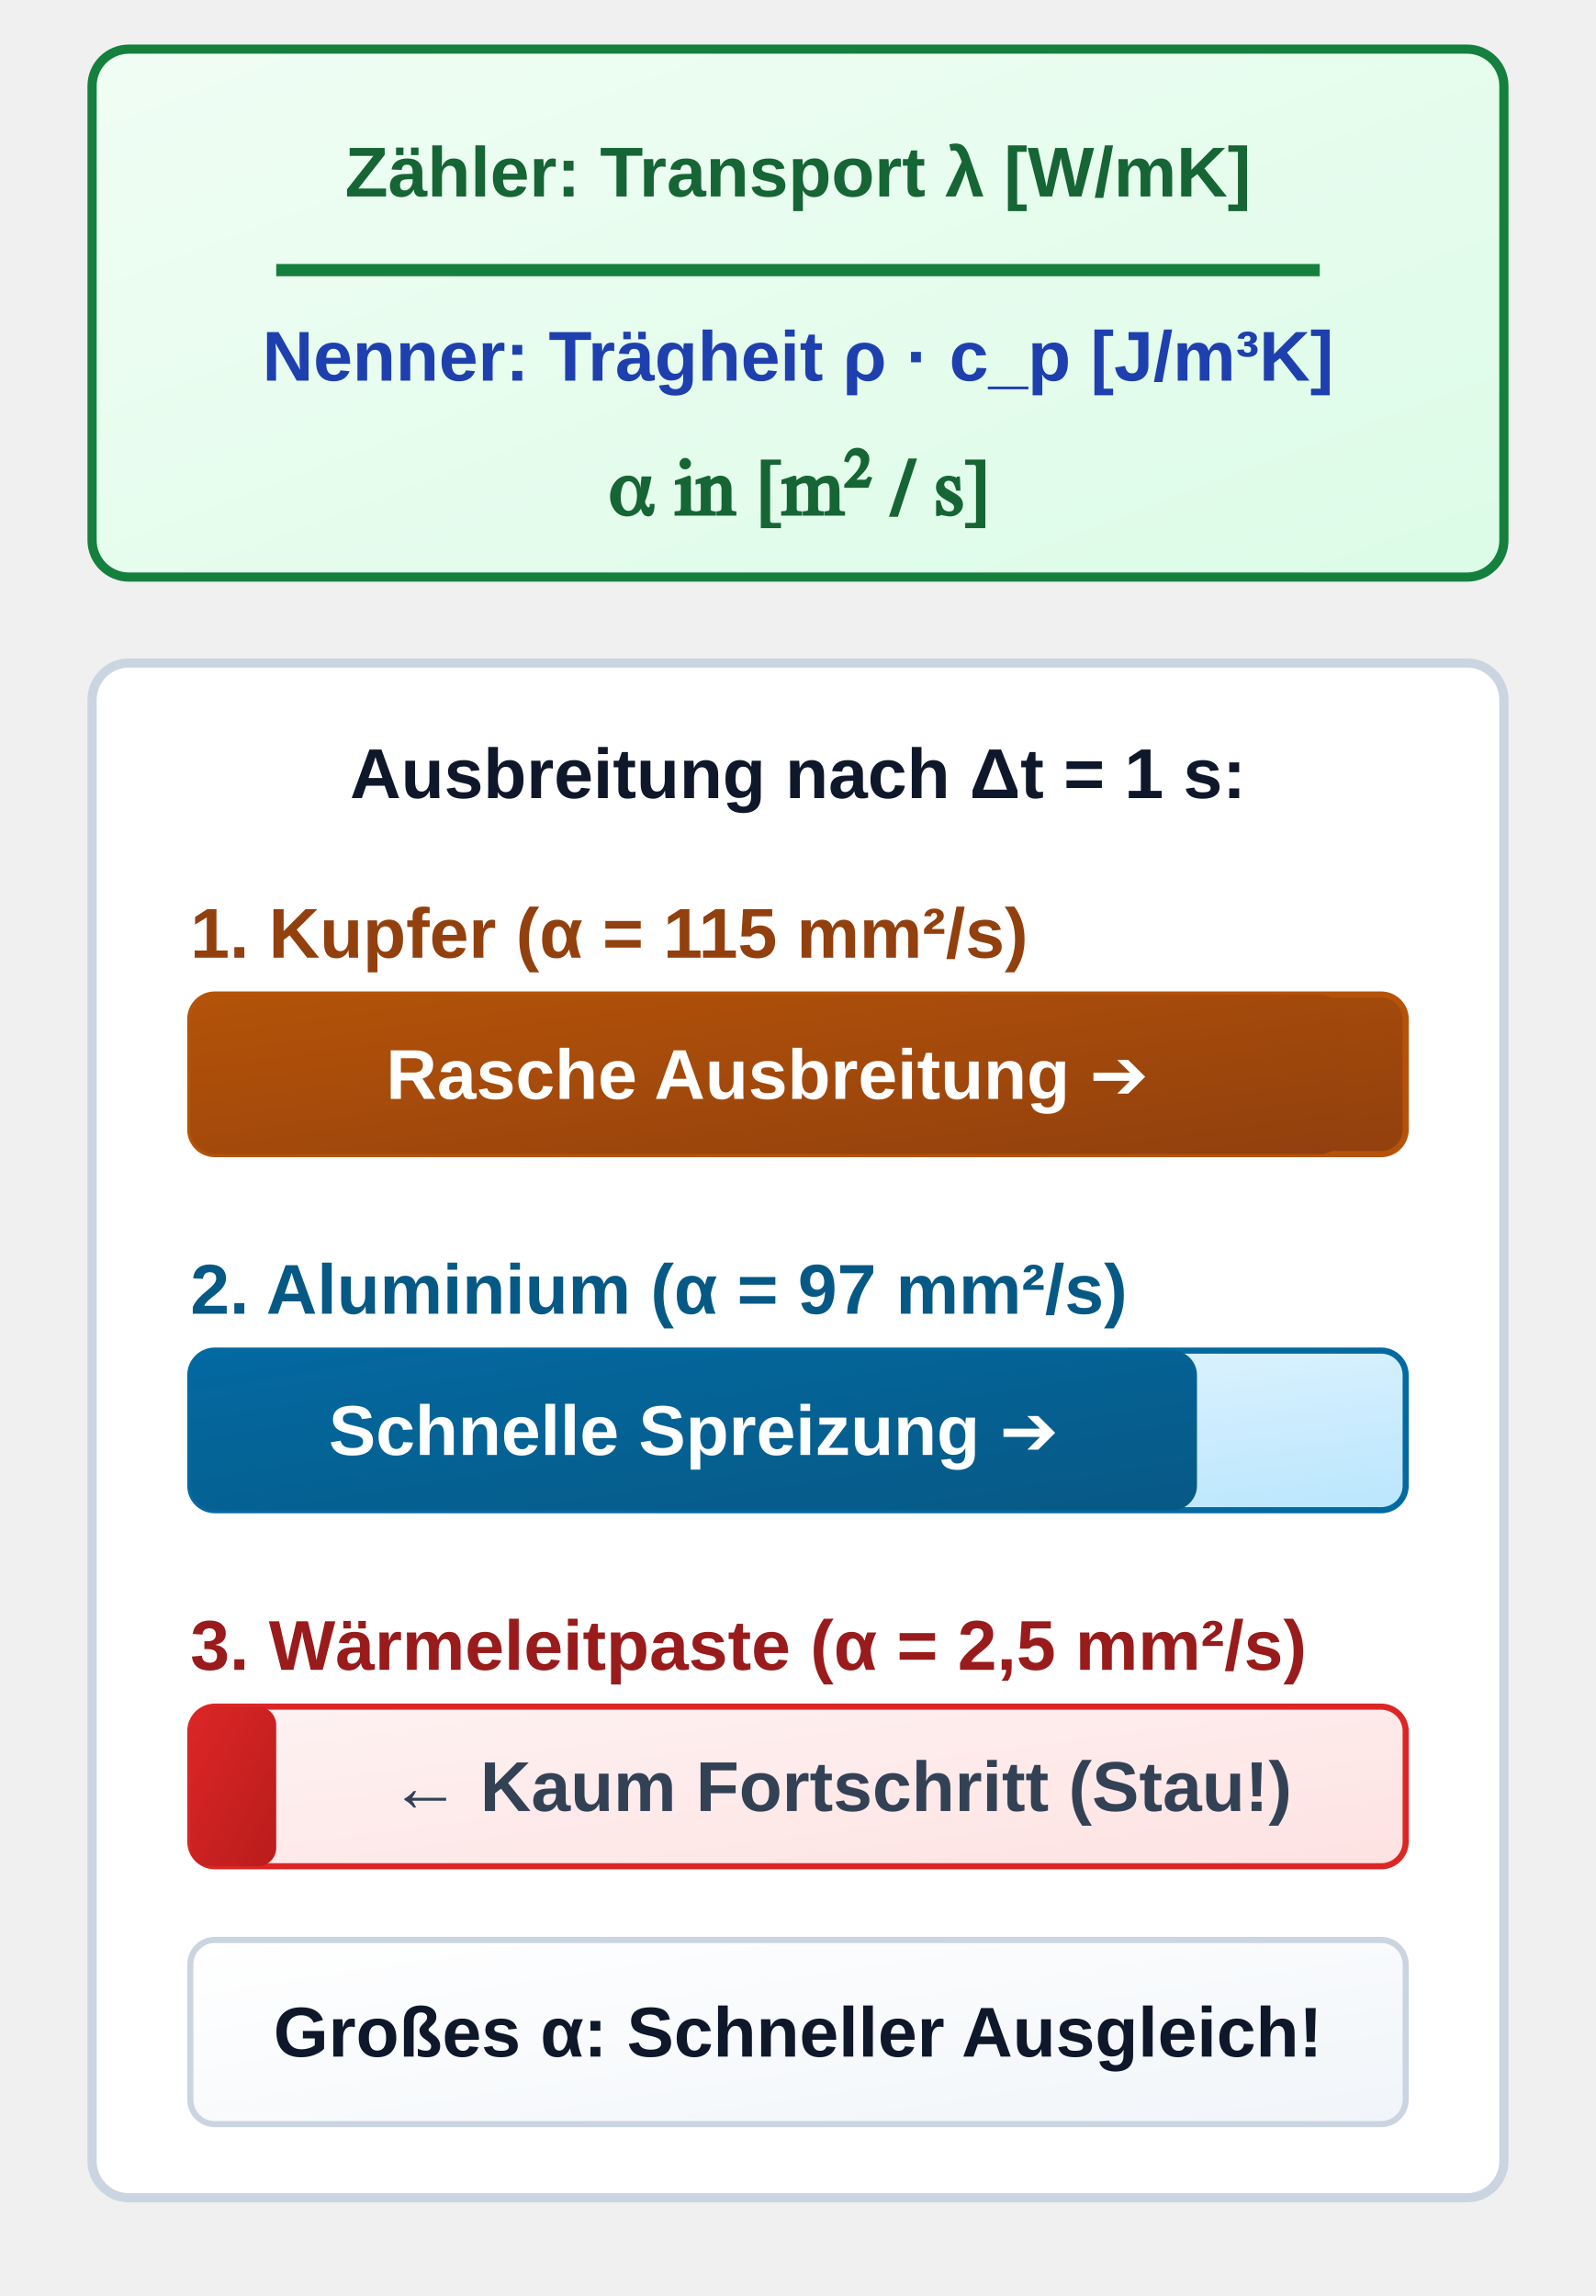
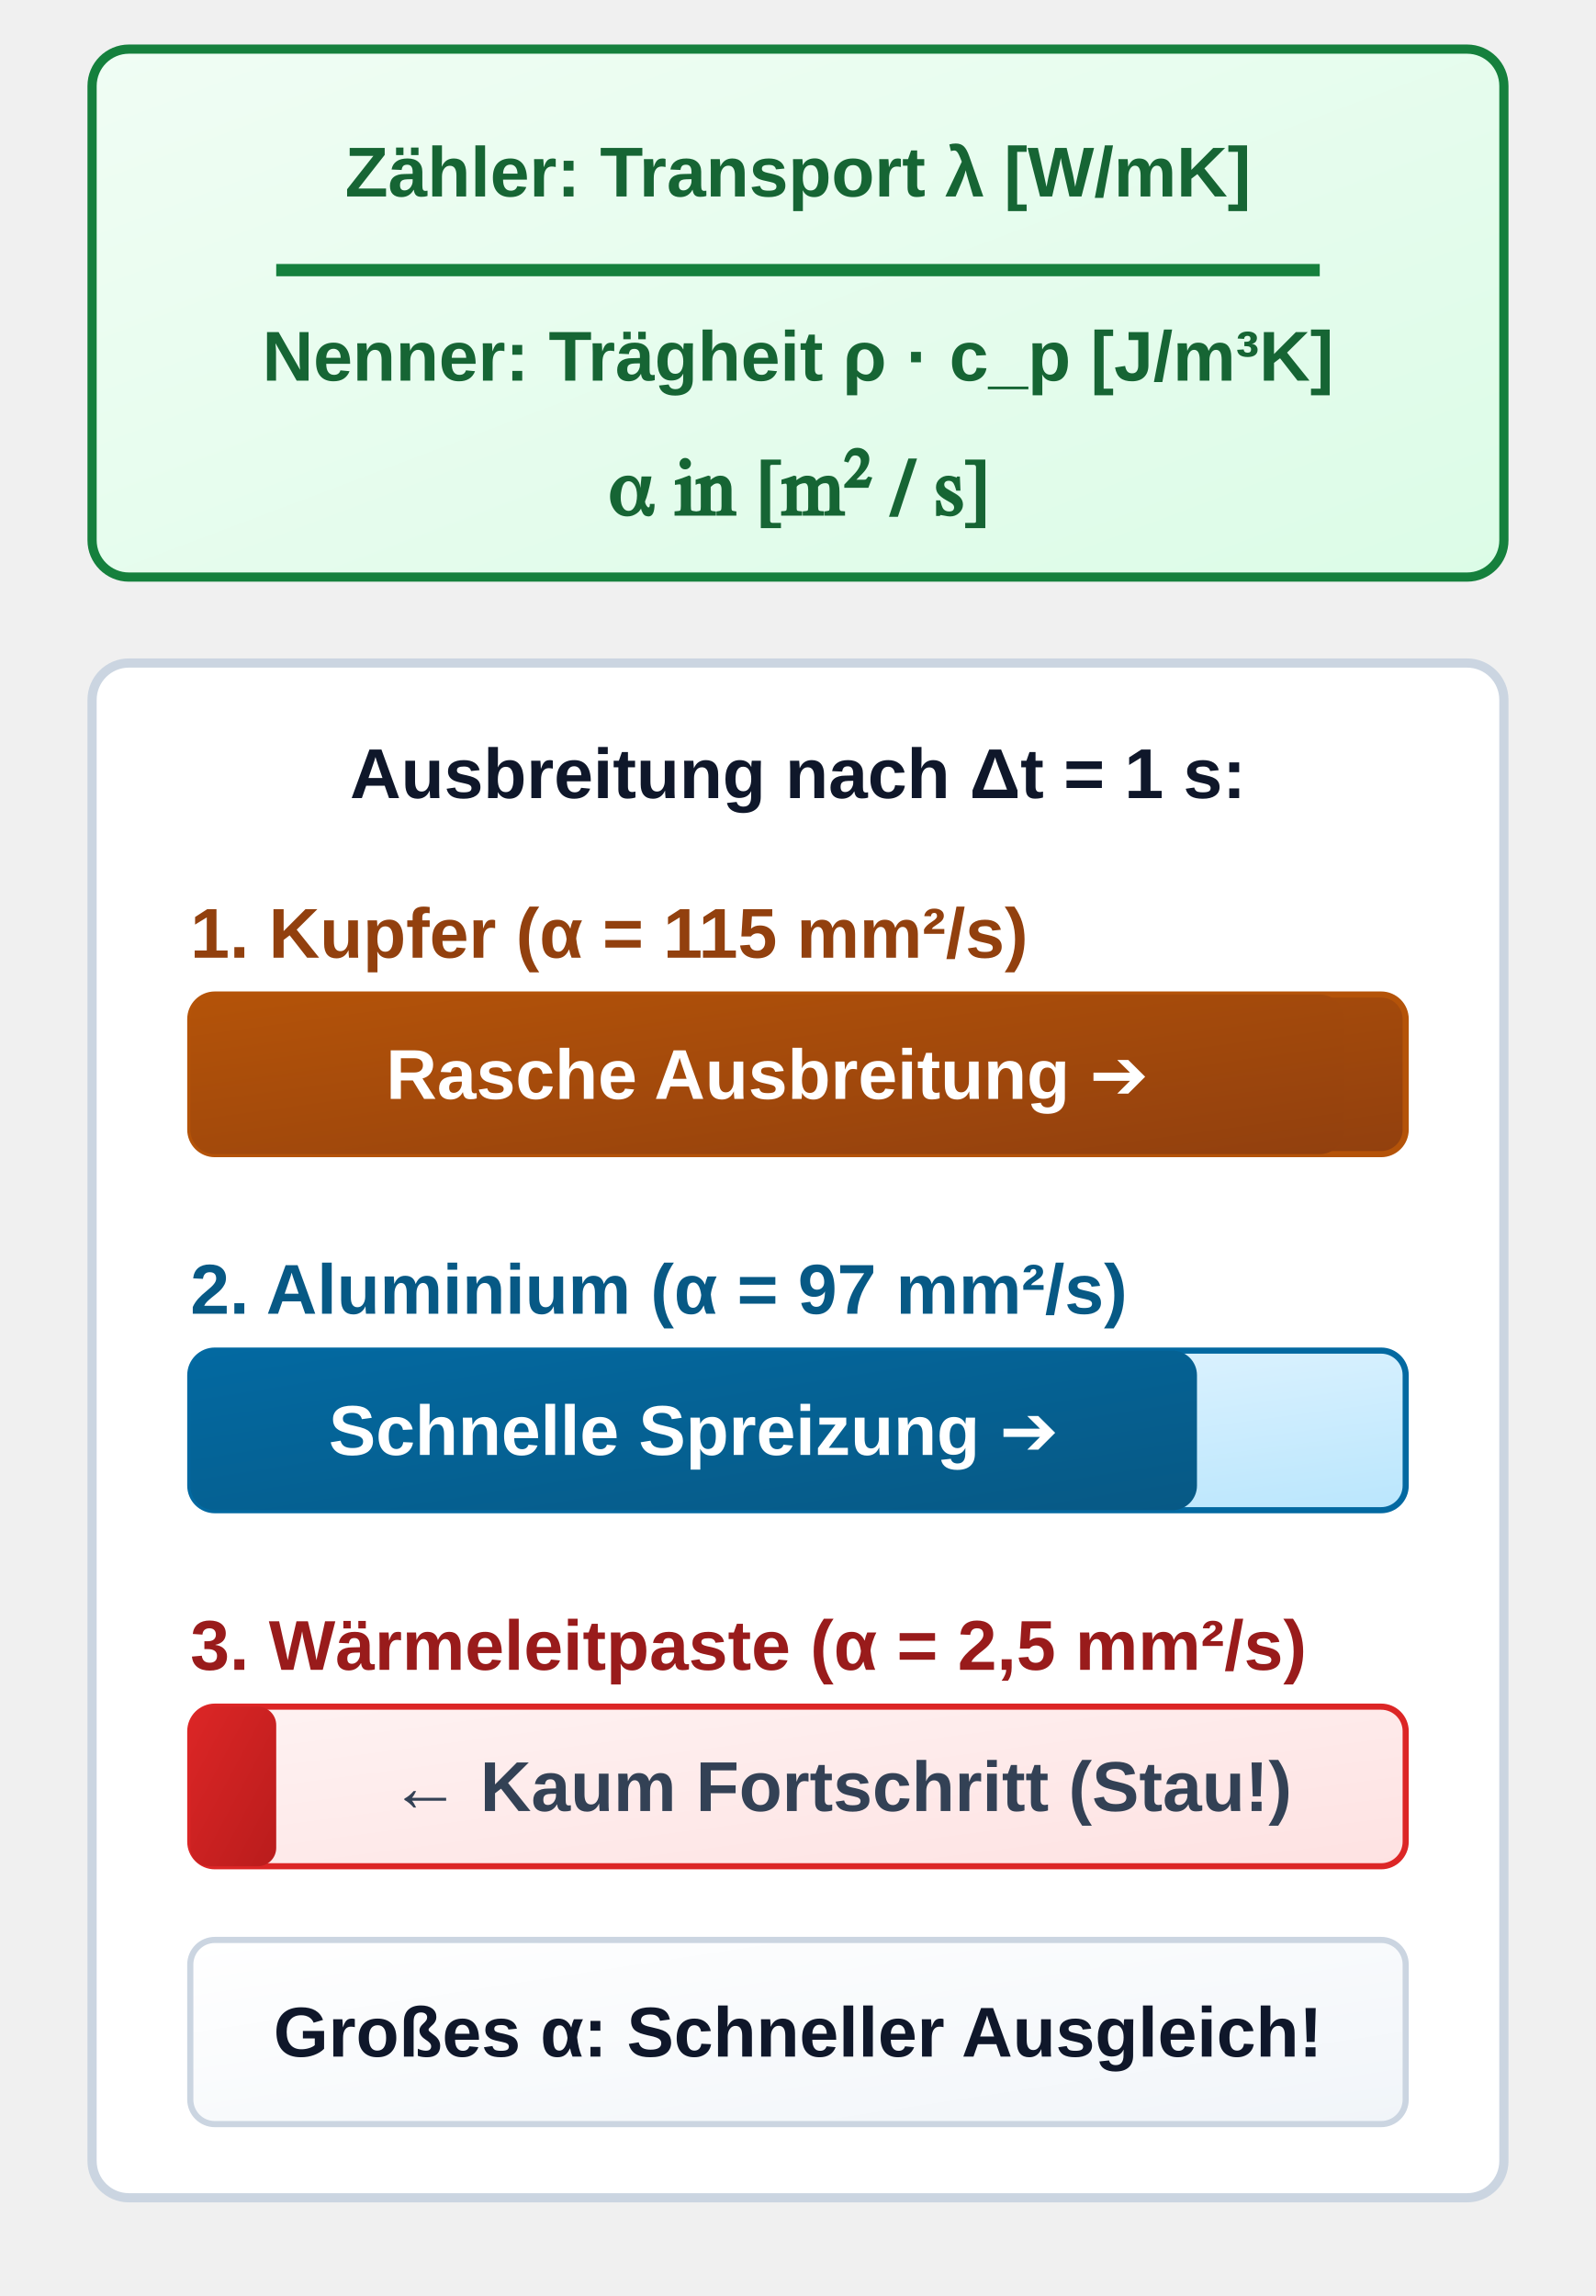
<svg xmlns="http://www.w3.org/2000/svg" viewBox="0 46 260 374" width="260" height="374">
  <defs>
-     <linearGradient id="grad-sem-primary" x1="0%" y1="0%" x2="100%" y2="100%">
-       <stop offset="0%" stop-color="#eff6ff" />
-       <stop offset="100%" stop-color="#dbeafe" />
-     </linearGradient>
-     <linearGradient id="grad-sem-primary-fill" x1="0%" y1="0%" x2="100%" y2="100%">
-       <stop offset="0%" stop-color="#2563eb" />
-       <stop offset="100%" stop-color="#1d4ed8" />
-     </linearGradient>
    <linearGradient id="grad-sem-info" x1="0%" y1="0%" x2="100%" y2="100%">
      <stop offset="0%" stop-color="#f0f9ff" />
      <stop offset="100%" stop-color="#bae6fd" />
    </linearGradient>
    <linearGradient id="grad-sem-info-fill" x1="0%" y1="0%" x2="100%" y2="100%">
      <stop offset="0%" stop-color="#0369a1" />
      <stop offset="100%" stop-color="#075985" />
    </linearGradient>
    <linearGradient id="grad-sem-success" x1="0%" y1="0%" x2="100%" y2="100%">
      <stop offset="0%" stop-color="#f0fdf4" />
      <stop offset="100%" stop-color="#dcfce7" />
    </linearGradient>
    <linearGradient id="grad-sem-success-fill" x1="0%" y1="0%" x2="100%" y2="100%">
      <stop offset="0%" stop-color="#15803d" />
      <stop offset="100%" stop-color="#166534" />
    </linearGradient>
    <linearGradient id="grad-sem-warning" x1="0%" y1="0%" x2="100%" y2="100%">
      <stop offset="0%" stop-color="#fffbeb" />
      <stop offset="100%" stop-color="#fef3c7" />
    </linearGradient>
    <linearGradient id="grad-sem-warning-fill" x1="0%" y1="0%" x2="100%" y2="100%">
      <stop offset="0%" stop-color="#b45309" />
      <stop offset="100%" stop-color="#92400e" />
    </linearGradient>
    <linearGradient id="grad-sem-danger" x1="0%" y1="0%" x2="100%" y2="100%">
      <stop offset="0%" stop-color="#fef2f2" />
      <stop offset="100%" stop-color="#fee2e2" />
    </linearGradient>
    <linearGradient id="grad-sem-danger-fill" x1="0%" y1="0%" x2="100%" y2="100%">
      <stop offset="0%" stop-color="#dc2626" />
      <stop offset="100%" stop-color="#b91c1c" />
    </linearGradient>
    <linearGradient id="grad-sem-card" x1="0%" y1="0%" x2="100%" y2="100%">
      <stop offset="0%" stop-color="#ffffff" />
      <stop offset="100%" stop-color="#f1f5f9" />
    </linearGradient>
    <linearGradient id="grad-sem-muted" x1="0%" y1="0%" x2="100%" y2="100%">
      <stop offset="0%" stop-color="#f8fafc" />
      <stop offset="100%" stop-color="#e2e8f0" />
    </linearGradient>
    <linearGradient id="grad-sem-muted-fill" x1="0%" y1="0%" x2="100%" y2="100%">
      <stop offset="0%" stop-color="#475569" />
      <stop offset="100%" stop-color="#334155" />
    </linearGradient>
    <linearGradient id="grad-sem-neutral" x1="0%" y1="0%" x2="100%" y2="100%">
      <stop offset="0%" stop-color="#ffffff" />
      <stop offset="100%" stop-color="#f8fafc" />
    </linearGradient>
    <linearGradient id="grad-sem-neutral-fill" x1="0%" y1="0%" x2="100%" y2="100%">
      <stop offset="0%" stop-color="#334155" />
      <stop offset="100%" stop-color="#1e293b" />
    </linearGradient>
    <style>
      
/* @svg-palette:start */
-       .sem-primary { fill: url(#grad-sem-primary); stroke: #2563eb; }
-       .sem-primary-bg { fill: url(#grad-sem-primary); stroke: none; }
-       .sem-primary-stroke { stroke: #2563eb; }
-       .sem-primary-fill { fill: url(#grad-sem-primary-fill); }
-       .sem-primary-text { fill: #1e40af; }
      .sem-info { fill: url(#grad-sem-info); stroke: #0369a1; }
      .sem-info-bg { fill: url(#grad-sem-info); stroke: none; }
      .sem-info-stroke { stroke: #0369a1; }
      .sem-info-fill { fill: url(#grad-sem-info-fill); }
      .sem-info-text { fill: #075985; }
      .sem-success { fill: url(#grad-sem-success); stroke: #15803d; }
      .sem-success-bg { fill: url(#grad-sem-success); stroke: none; }
      .sem-success-stroke { stroke: #15803d; }
      .sem-success-fill { fill: url(#grad-sem-success-fill); }
      .sem-success-text { fill: #166534; }
      .sem-warning { fill: url(#grad-sem-warning); stroke: #b45309; }
      .sem-warning-bg { fill: url(#grad-sem-warning); stroke: none; }
      .sem-warning-stroke { stroke: #b45309; }
      .sem-warning-fill { fill: url(#grad-sem-warning-fill); }
      .sem-warning-text { fill: #92400e; }
      .sem-danger { fill: url(#grad-sem-danger); stroke: #dc2626; }
      .sem-danger-bg { fill: url(#grad-sem-danger); stroke: none; }
      .sem-danger-stroke { stroke: #dc2626; }
      .sem-danger-fill { fill: url(#grad-sem-danger-fill); }
      .sem-danger-text { fill: #991b1b; }
      .sem-card { fill: url(#grad-sem-card); stroke: #cbd5e1; }
      .sem-card-bg { fill: url(#grad-sem-card); stroke: none; }
      .sem-card-stroke { stroke: #cbd5e1; }
      .sem-card-fill { fill: #cbd5e1; }
      .sem-card-text { fill: #1e293b; }
      .sem-muted { fill: url(#grad-sem-muted); stroke: #94a3b8; }
      .sem-muted-bg { fill: url(#grad-sem-muted); stroke: none; }
      .sem-muted-stroke { stroke: #94a3b8; }
      .sem-muted-fill { fill: url(#grad-sem-muted-fill); }
      .sem-muted-text { fill: #334155; }
      .sem-neutral { fill: url(#grad-sem-neutral); stroke: #334155; }
      .sem-neutral-bg { fill: url(#grad-sem-neutral); stroke: none; }
      .sem-neutral-stroke { stroke: #334155; }
      .sem-neutral-fill { fill: url(#grad-sem-neutral-fill); }
      .sem-neutral-text { fill: #0f172a; }
      /* @svg-palette:end */
.hdr { font-family: 'Segoe UI', Arial, sans-serif; font-size: 14px; font-weight: bold;  text-anchor: middle; }
      .sub { font-family: 'Segoe UI', Arial, sans-serif; font-size: 11.5px;  text-anchor: middle; }
      .lbl { font-family: 'Segoe UI', Arial, sans-serif; font-size: 11.5px; font-weight: bold; text-anchor: middle; }
      .math { font-family: 'Cambria Math', serif; font-size: 13px; font-weight: bold; text-anchor: middle; }
    </style>
  </defs>
  <g transform="translate(15, 54)">
    <rect class="sem-success" width="230" height="86" rx="6" stroke-width="1.5" />
    <text x="115" y="24" class="lbl sem-success-text">Zähler: Transport λ [W/mK]</text>
    <line class="sem-success-stroke" x1="30" y1="36" x2="200" y2="36" stroke-width="2" />
-     <text x="115" y="54" class="lbl sem-primary-text">Nenner: Trägheit ρ · c_p [J/m³K]</text>
+     <text x="115" y="54" class="lbl sem-success-text">Nenner: Trägheit ρ · c_p [J/m³K]</text>
    <text x="115" y="76" class="math sem-success-text">α  in  [m² / s]</text>
  </g>
  <g transform="translate(15, 154)">
    <rect class="sem-card-stroke" width="230" height="250" rx="6" fill="#ffffff" stroke-width="1.5" />
    <text x="115" y="22" class="lbl sem-neutral-text">Ausbreitung nach Δt = 1 s:</text>
    <text x="16" y="48" class="lbl sem-warning-text" style="text-anchor: start;">1. Kupfer (α = 115 mm²/s)</text>
    <rect class="sem-warning-fill sem-warning-stroke" x="16" y="54" width="198" height="26" rx="4" />
    <rect class="sem-warning-fill" x="16" y="54" width="188" height="26" rx="4" />
    <text x="110" y="71" class="lbl" style="fill: #ffffff; font-size: 11.5px;">Rasche Ausbreitung ➔</text>
    <text x="16" y="106" class="lbl sem-info-text" style="text-anchor: start;">2. Aluminium (α = 97 mm²/s)</text>
    <rect class="sem-info" x="16" y="112" width="198" height="26" rx="4" />
    <rect class="sem-info-fill" x="16" y="112" width="164" height="26" rx="4" />
    <text x="98" y="129" class="lbl" style="fill: #ffffff; font-size: 11.5px;">Schnelle Spreizung ➔</text>
    <text x="16" y="164" class="lbl sem-danger-text" style="text-anchor: start;">3. Wärmeleitpaste (α = 2,5 mm²/s)</text>
    <rect class="sem-danger" x="16" y="170" width="198" height="26" rx="4" />
    <rect class="sem-danger-fill" x="16" y="170" width="14" height="26" rx="3" />
    <text x="122" y="187" class="sub sem-muted-text sem-danger-text" style="font-weight: bold;">← Kaum Fortschritt (Stau!)</text>
    <rect class="sem-card" x="16" y="208" width="198" height="30" rx="4" />
    <text x="115" y="227" class="sub sem-muted-text sem-neutral-text" style="font-weight: bold;">Großes α: Schneller Ausgleich!</text>
  </g>
</svg>
